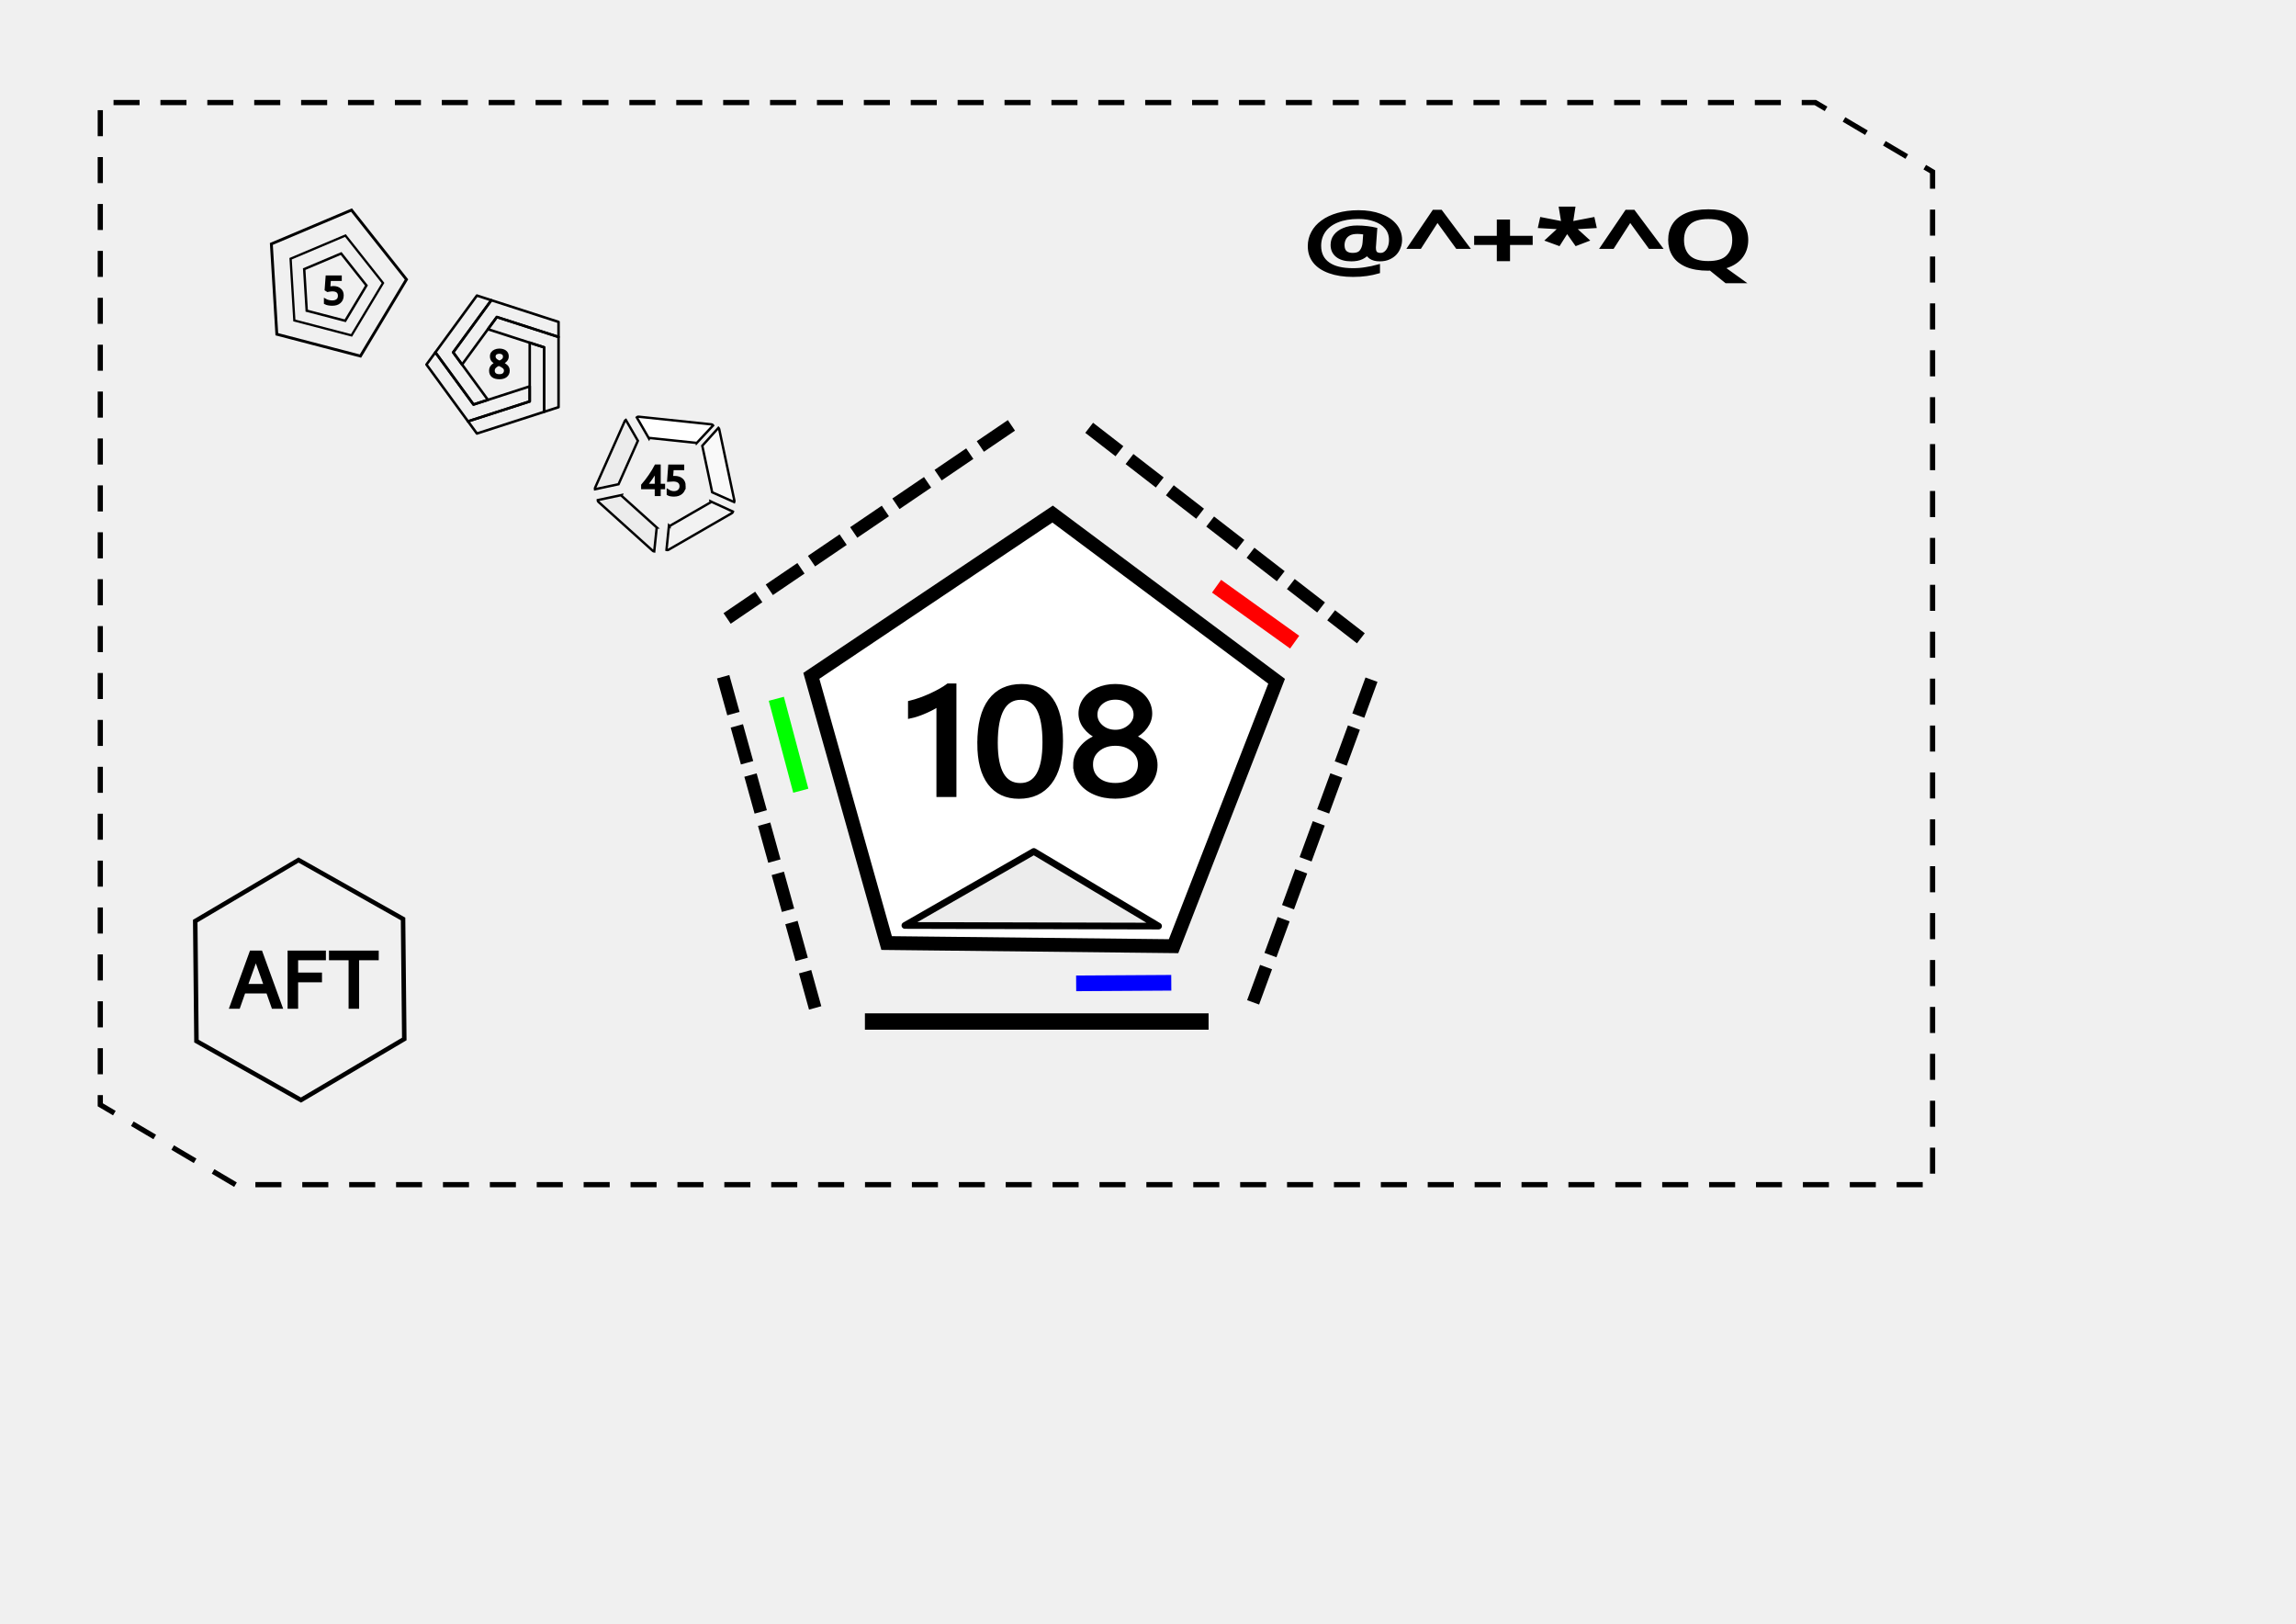
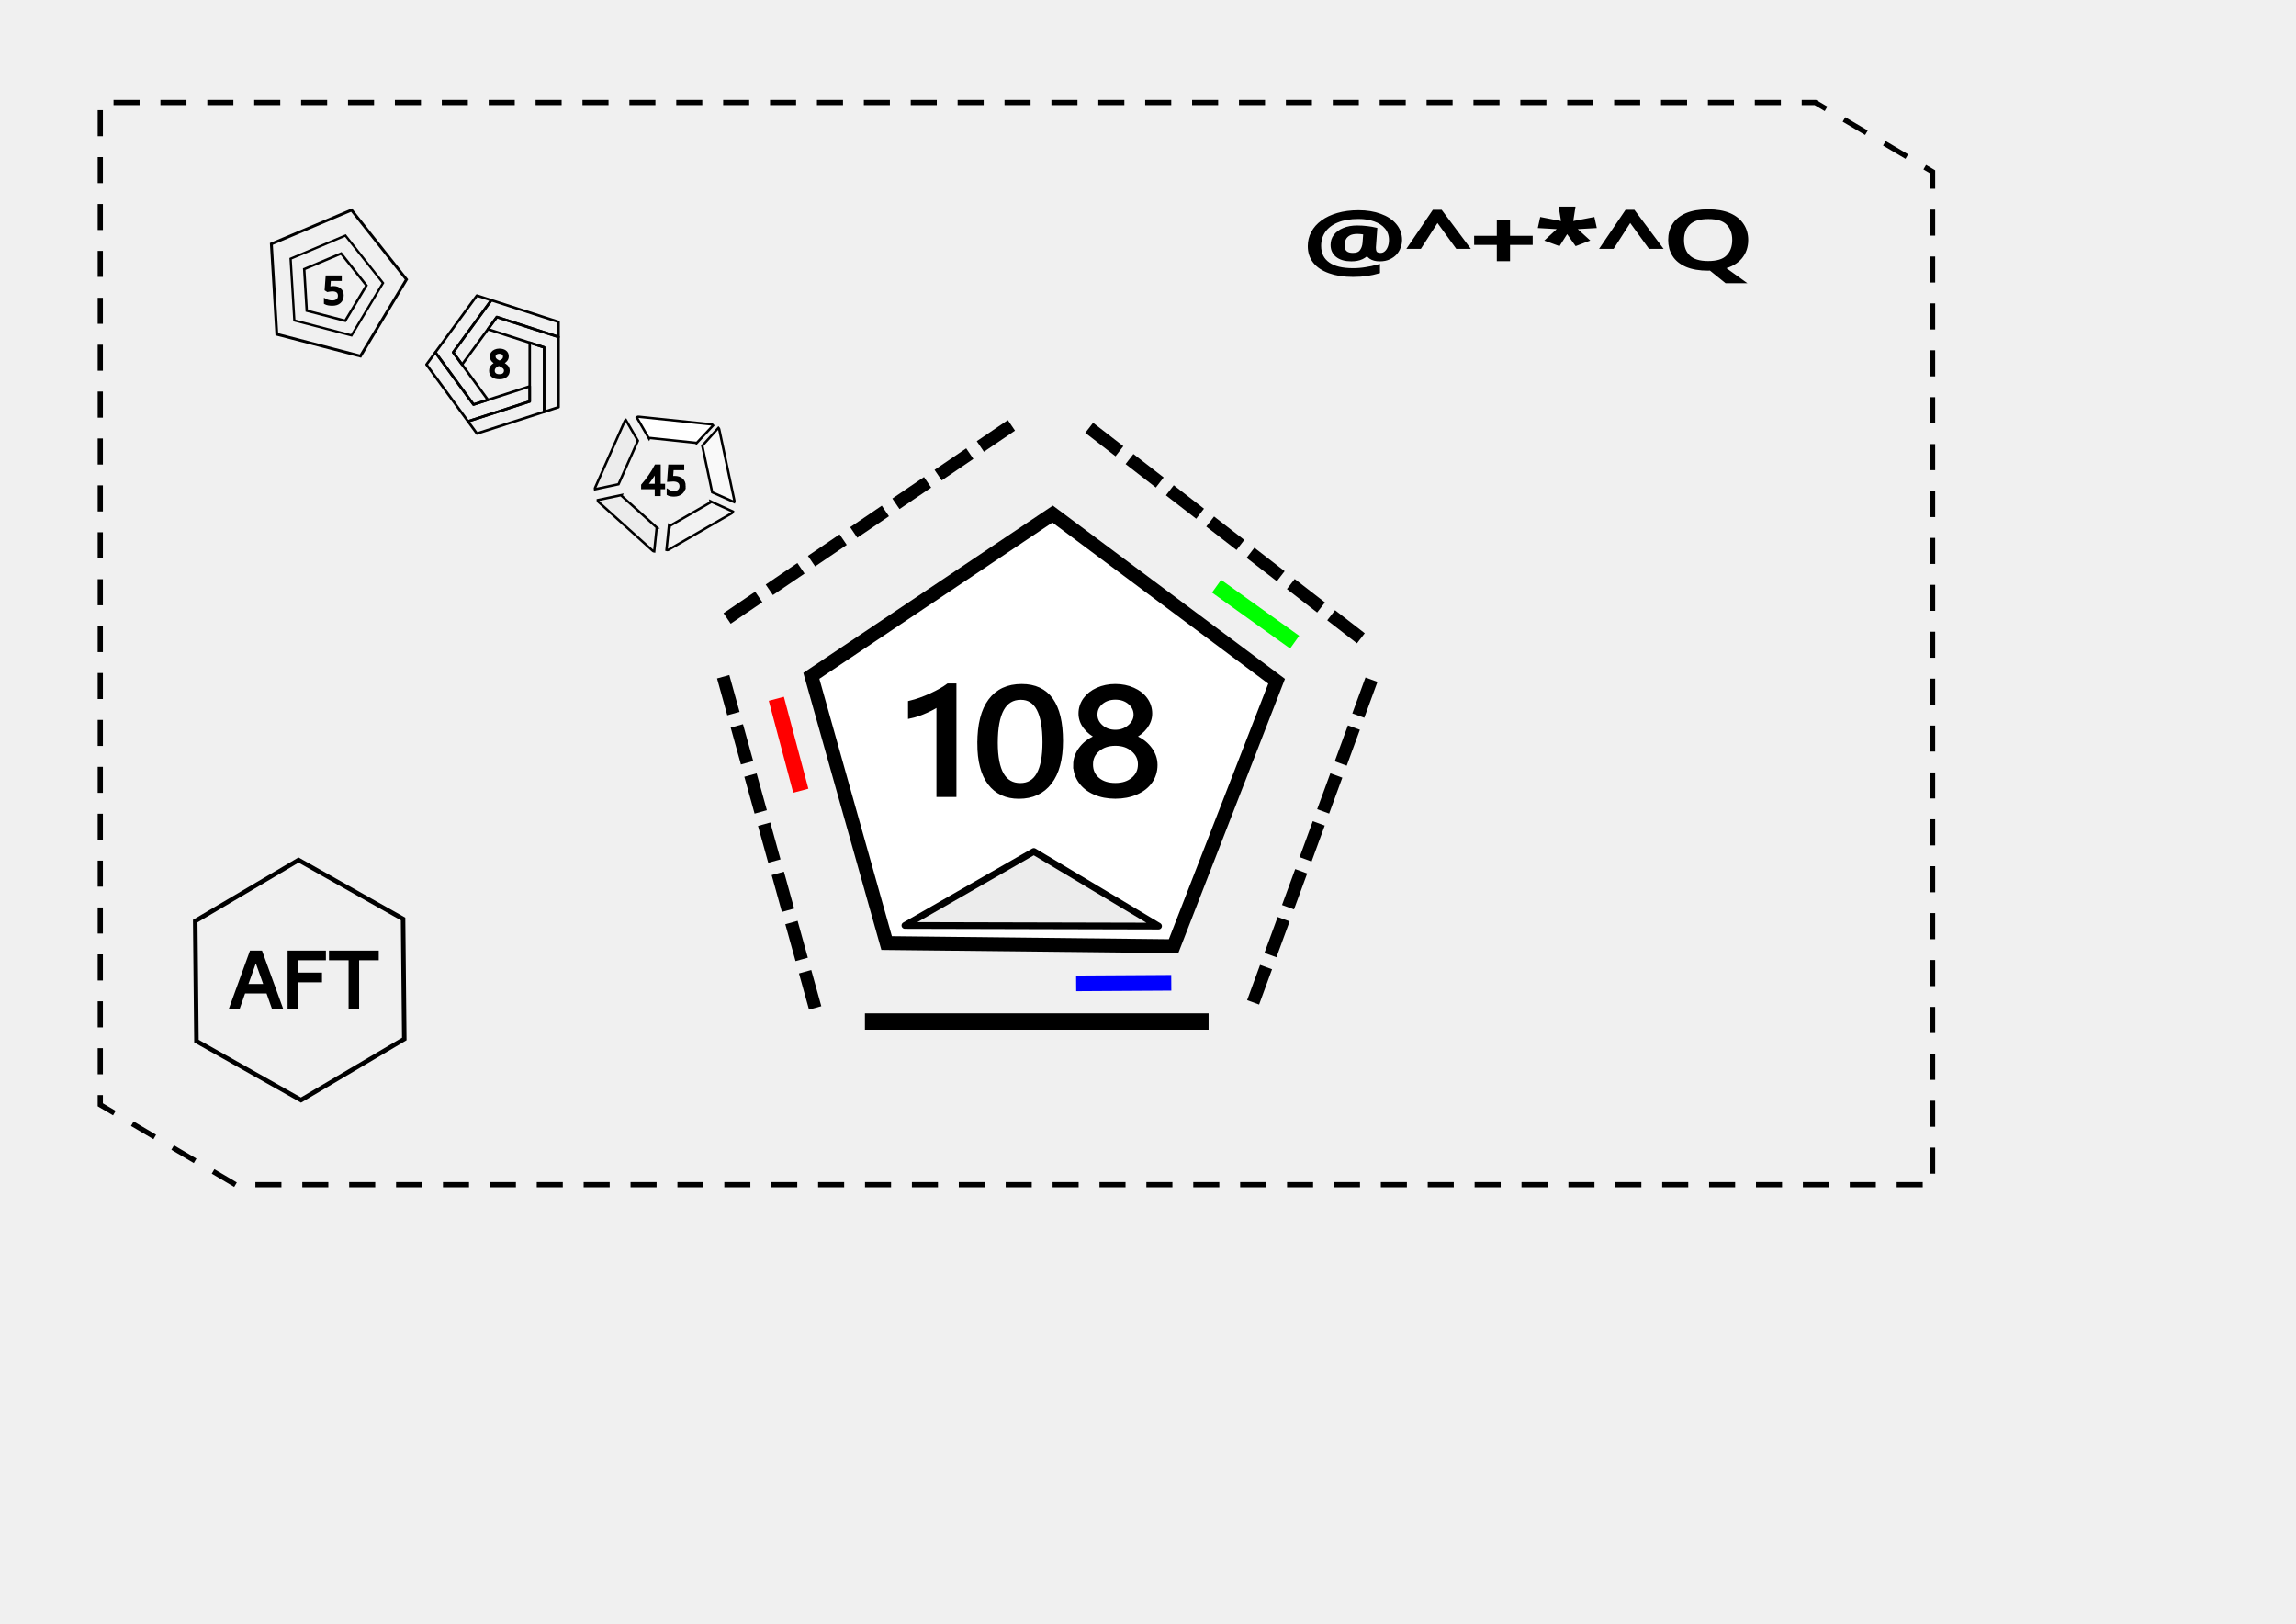
<svg xmlns="http://www.w3.org/2000/svg" width="297mm" height="210mm" viewBox="0 0 297 210" version="1.1" id="svg1">
  <defs id="defs1" />
  <g id="layer1">
    <path id="path30-1" style="fill:none;fill-opacity:1;stroke:#000000;stroke-width:0.674;stroke-miterlimit:6.667;stroke-dasharray:3.37, 2.696;stroke-dashoffset:0" d="M 30.464,153.218 12.974,142.89 V 13.264 H 234.827 l 15.163,8.954 V 153.218 Z" />
    <path style="fill:none;stroke:#000000;stroke-width:0.314;stroke-linecap:butt;stroke-linejoin:miter;stroke-miterlimit:5.5;stroke-dasharray:none;stroke-opacity:1" d="m 47.402,36.921 -2.742,4.566 -4.984,-1.301 -0.326,-5.381 4.778,-2.019 z" id="path16" />
    <path d="m 91.915,64.843 0.025,0.117 -4e-5,1.1e-5 -5.326,3.075 -4.7e-5,4.7e-5 -0.079,-0.071 -0.323,3.159 c 0.025,0.008 0.05,0.015 0.076,0.018 0.064,0.007 0.131,-0.006 0.19,-0.04 l 8.186,-4.726 c 0.059,-0.034 0.103,-0.085 0.13,-0.144 0.008,-0.019 0.015,-0.04 0.02,-0.061 z" fill="#43cb8e" id="path1" style="fill:#f2f2f2;stroke:#000000;stroke-width:0.309;stroke-dasharray:none;stroke-opacity:1" />
    <path d="m 92.246,55.019 c -0.014,-0.021 -0.031,-0.04 -0.05,-0.057 -0.048,-0.043 -0.11,-0.072 -0.177,-0.079 l -9.401,-0.988 c -0.068,-0.008 -0.134,0.008 -0.19,0.04 -0.021,0.012 -0.041,0.027 -0.059,0.044 l 1.584,2.743 0.037,-0.083 6.116,0.643 2.3e-5,-1.2e-5 0.006,0.027 z" fill="#ffaa5b" id="path3" style="fill:#ffffff;stroke:#000000;stroke-width:0.309;stroke-dasharray:none;stroke-opacity:1" />
    <path d="m 92.935,55.332 -2.09,2.321 h 3.5e-5 l 1.279,6.016 -2e-5,1.2e-5 2.853,1.27 c 0.026,-0.059 0.034,-0.126 0.02,-0.193 l -1.965,-9.246 c -0.014,-0.066 -0.049,-0.125 -0.097,-0.168 z" fill="#fee55a" id="path5" style="fill:#f9f9f9;stroke:#000000;stroke-width:0.309;stroke-dasharray:none;stroke-opacity:1" />
    <path d="m 84.952,68.22 -4.57,-4.115 -2.3e-5,-2.3e-5 0.035,-0.08 -3.096,0.654 c -7.43e-4,0.025 5.77e-4,0.05 0.006,0.075 0.013,0.063 0.046,0.122 0.097,0.168 l 7.025,6.325 c 0.05,0.045 0.113,0.072 0.177,0.079 l 0.326,-3.106 z" fill="#60b8fe" id="path6" style="fill:#ececec;stroke:#000000;stroke-width:0.309;stroke-dasharray:none;stroke-dashoffset:0;stroke-opacity:1" />
    <path d="m 80.012,62.628 2.501,-5.619 -1.561,-2.704 c -0.056,0.032 -0.102,0.082 -0.13,0.144 l -3.845,8.635 c -0.028,0.062 -0.034,0.129 -0.02,0.193 z" fill="#ff656f" id="path12-1" style="fill:#ececec;stroke:#000000;stroke-width:0.309;stroke-dasharray:none;stroke-opacity:1" />
    <g id="g2" transform="matrix(1.4142135e-8,-0.9418801,0.9418801,1.4142135e-8,13.21472,101.6555)" style="stroke-width:0.348;stroke-dasharray:none">
      <path id="polygon1" style="fill:none;stroke:#000000;stroke-width:1.725;stroke-linecap:round;stroke-linejoin:round;stroke-dasharray:none" transform="matrix(0.2015509,0,0,0.2015509,44.97225,40.70913)" d="M 31.784,99.183 34.952,109 h 47.842 l 13.574,-42.056 -8.295,-6.068 -9.195,28.49 -3.168,9.817 z" />
      <path id="polygon2" style="fill:none;stroke:#000000;stroke-width:1.725;stroke-linecap:round;stroke-linejoin:round;stroke-dasharray:none" transform="matrix(0.2015509,0,0,0.2015509,44.97225,40.70913)" d="M 96.368,66.944 82.794,109 H 93.048 L 107.832,63.194 72.295,37.201 64,43.269 88.073,60.876 Z" />
      <path id="polygon3" style="fill:none;stroke:#000000;stroke-width:1.725;stroke-linecap:round;stroke-linejoin:round;stroke-dasharray:none" transform="matrix(0.2015509,0,0,0.2015509,44.97225,40.70913)" d="M 64,43.269 72.295,37.201 107.832,63.194 111,53.377 72.295,25.067 36.758,51.059 39.927,60.876 Z" />
      <path id="polygon4" style="fill:none;stroke:#000000;stroke-width:1.725;stroke-linecap:round;stroke-linejoin:round;stroke-dasharray:none" transform="matrix(0.2015509,0,0,0.2015509,44.97225,40.70913)" d="M 49.122,89.366 39.927,60.876 36.758,51.059 72.295,25.067 64,19 25.295,47.31 38.869,89.366 Z" />
      <path id="polygon5" style="fill:none;stroke:#000000;stroke-width:1.725;stroke-linecap:round;stroke-linejoin:round;stroke-dasharray:none" transform="matrix(0.2015509,0,0,0.2015509,44.97225,40.70913)" d="M 17,53.377 31.784,99.183 H 75.71 l 3.168,-9.817 H 49.122 38.869 L 25.295,47.31 Z" />
    </g>
    <path style="fill:none;stroke:#000000;stroke-width:0.291;stroke-linecap:butt;stroke-linejoin:miter;stroke-miterlimit:5.5;stroke-dasharray:none;stroke-opacity:1" d="m 49.543,36.602 -4.07,6.776 -7.398,-1.931 -0.484,-7.986 7.092,-2.996 z" id="path2" />
    <path style="fill:none;stroke:#000000;stroke-width:0.368;stroke-linecap:butt;stroke-linejoin:miter;stroke-miterlimit:5.5;stroke-dasharray:none;stroke-opacity:1" d="M 52.579,36.144 46.627,46.052 35.809,43.228 35.101,31.55 45.471,27.168 Z" id="path29" />
    <path d="m 36.332,130.261 h -1.007 l -0.697,-1.983 h -3.073 l -0.697,1.983 h -0.959 l 2.586,-7.113 h 1.26 z m -1.994,-2.795 -1.245,-3.492 -1.25,3.492 z m 7.61,-3.478 h -3.593 v 2.006 h 3.087 v 0.841 h -3.087 v 3.425 h -0.945 v -7.113 h 4.538 z" id="text121" style="font-size:9.778px;line-height:1.25;letter-spacing:0px;stroke:#000000;stroke-width:0.417" aria-label="AF" />
    <path style="fill:#ffffff;stroke:#000000;stroke-width:1.79;stroke-linecap:butt;stroke-linejoin:miter;stroke-miterlimit:5.5;stroke-dasharray:none;stroke-opacity:1" d="m 151.807,122.374 -37.118,-0.406 -9.737,-34.56 31.21,-20.922 28.975,21.623 z" id="path102" />
    <path style="fill:#000000;fill-opacity:1;stroke:#000000;stroke-width:1.65;stroke-linecap:butt;stroke-linejoin:miter;stroke-dasharray:4.949, 1.65;stroke-dashoffset:0;stroke-opacity:1" d="m 93.547,87.524 11.898,42.833" id="path103" />
    <path style="fill:#000000;fill-opacity:1;stroke:#000000;stroke-width:2.119;stroke-linecap:butt;stroke-linejoin:miter;stroke-dasharray:none;stroke-dashoffset:0;stroke-opacity:1" d="m 111.882,132.116 44.455,0.002" id="path104" />
    <path style="fill:#000000;fill-opacity:1;stroke:#000000;stroke-width:1.65;stroke-linecap:butt;stroke-linejoin:miter;stroke-dasharray:4.949, 1.65;stroke-dashoffset:0;stroke-opacity:1" d="M 94.055,79.987 130.833,55.014" id="path105" />
    <path style="fill:#000000;fill-opacity:1;stroke:#000000;stroke-width:1.65;stroke-linecap:butt;stroke-linejoin:miter;stroke-dasharray:4.949, 1.65;stroke-dashoffset:0;stroke-opacity:1" d="m 140.891,55.329 35.144,27.224" id="path106" />
    <path style="fill:#000000;fill-opacity:1;stroke:#000000;stroke-width:1.65;stroke-linecap:butt;stroke-linejoin:miter;stroke-dasharray:4.949, 1.65;stroke-dashoffset:0;stroke-opacity:1" d="M 177.409,87.904 162.097,129.639" id="path107" />
    <path id="path122" style="fill:#ececec;stroke:#000000;stroke-width:0.866;stroke-linecap:round;stroke-linejoin:round;stroke-dasharray:none;stroke-dashoffset:0;stroke-opacity:1;paint-order:markers fill stroke" d="m 117.052,119.693 8.339,-4.786 8.339,-4.786 8.069,4.827 8.068,4.827 -16.408,-0.041 z" />
    <path d="m 126.718,96.159 q 0,-3.649 1.396,-5.519 1.396,-1.878 4.044,-1.878 5.05,0 5.05,7.067 0,3.489 -1.427,5.341 -1.417,1.842 -3.983,1.842 -2.423,0 -3.757,-1.753 -1.324,-1.753 -1.324,-5.1 z m 2.053,-0.08 q 0,5.492 3.213,5.492 3.162,0 3.162,-5.581 0,-5.777 -3.1,-5.777 -3.275,0 -3.275,5.866 z m 10.347,2.857 q 0,-1.193 0.821,-2.199 0.821,-1.006 2.115,-1.433 -1.037,-0.507 -1.642,-1.3 -0.606,-0.792 -0.606,-1.718 0,-0.979 0.575,-1.789 0.585,-0.81 1.612,-1.273 1.037,-0.463 2.279,-0.463 1.252,0 2.289,0.463 1.037,0.454 1.612,1.264 0.575,0.81 0.575,1.798 0,0.908 -0.595,1.709 -0.585,0.792 -1.632,1.308 1.293,0.436 2.104,1.442 0.811,1.006 0.811,2.19 0,1.175 -0.647,2.11 -0.647,0.926 -1.837,1.442 -1.191,0.516 -2.679,0.516 -1.478,0 -2.659,-0.516 -1.18,-0.516 -1.837,-1.451 -0.657,-0.935 -0.657,-2.101 z m 1.971,-0.08 q 0,1.228 0.873,1.967 0.873,0.739 2.32,0.739 1.417,0 2.31,-0.748 0.903,-0.757 0.903,-1.958 0,-1.139 -0.914,-1.914 -0.903,-0.783 -2.299,-0.783 -1.386,0 -2.289,0.765 -0.903,0.757 -0.903,1.931 z m 0.575,-6.426 q 0,0.926 0.76,1.593 0.76,0.659 1.858,0.659 1.078,0 1.858,-0.668 0.79,-0.668 0.79,-1.584 0,-0.935 -0.76,-1.584 -0.749,-0.65 -1.889,-0.65 -1.129,0 -1.878,0.641 -0.739,0.632 -0.739,1.593 z" id="text123" style="font-size:16.472px;line-height:1.25;letter-spacing:0px;stroke:#000000;stroke-width:0.594" aria-label="08" />
    <text xml:space="preserve" style="font-size:4.991px;line-height:1.25;font-family:sans-serif;letter-spacing:0px;fill:#000000;stroke:#000000;stroke-width:0.312" x="41.741" y="39.341" id="text152">
      <tspan id="tspan152" style="fill:#000000;stroke:#000000;stroke-width:0.312" x="41.741" y="39.341">5</tspan>
    </text>
    <text xml:space="preserve" style="font-size:4.991px;line-height:1.25;font-family:sans-serif;letter-spacing:0px;fill:#000000;stroke:#000000;stroke-width:0.312" x="63.172" y="48.847" id="text153">
      <tspan id="tspan153" style="fill:#000000;stroke:#000000;stroke-width:0.312" x="63.172" y="48.847">8</tspan>
    </text>
    <path d="m 85.312,60.232 v 2.493 h 0.565 v 0.395 h -0.565 v 0.887 h -0.463 v -0.887 h -1.762 v -0.373 q 0.47,-0.529 0.946,-1.219 0.475,-0.69 0.785,-1.296 z m -1.689,2.493 h 1.226 v -1.799 q -0.253,0.456 -0.543,0.885 -0.29,0.426 -0.682,0.914 z m 4.918,0.117 q 0,0.553 -0.368,0.892 -0.366,0.339 -0.985,0.339 -0.531,0 -0.792,-0.158 v -0.487 q 0.383,0.249 0.78,0.249 0.395,0 0.636,-0.217 0.244,-0.219 0.244,-0.58 0,-0.361 -0.253,-0.561 -0.251,-0.202 -0.712,-0.202 -0.356,0 -0.641,0.032 l 0.139,-1.915 h 1.764 v 0.419 h -1.362 l -0.078,1.07 0.344,-0.015 q 0.6,0 0.941,0.3 0.344,0.297 0.344,0.836 z" id="text155" style="font-size:4.233px;line-height:1.25;letter-spacing:0px;stroke:#000000;stroke-width:0.312" aria-label="45" />
    <text xml:space="preserve" style="font-size:12.229px;line-height:1.25;font-family:sans-serif;letter-spacing:0px;fill:#000000;stroke:#000000;stroke-width:0.547;stroke-dasharray:none" x="140.244" y="41.704" id="text151-5" transform="scale(1.202583,0.8315432)">
      <tspan id="tspan151-7" style="fill:#000000;stroke:#000000;stroke-width:0.547;stroke-dasharray:none" x="140.244" y="41.704">@^+*^Q</tspan>
    </text>
    <path id="path1-4" style="fill:none;stroke:#000000;stroke-width:0.582;stroke-dasharray:none;stroke-dashoffset:0" d="m 52.296,134.376 -13.363,7.898 -13.521,-7.624 -0.158,-15.522 13.363,-7.898 13.521,7.624 z" />
    <path d="m 48.783,123.988 h -2.538 v 6.273 h -0.945 v -6.273 h -2.538 v -0.841 h 6.022 z" id="text1" style="font-size:9.778px;line-height:1.25;letter-spacing:0px;stroke:#000000;stroke-width:0.417" aria-label="T" />
    <path d="M 121.43,102.781 V 90.988 q -0.472,0.409 -1.601,0.917 -1.119,0.507 -2.074,0.712 v -1.709 q 1.263,-0.303 2.7,-0.961 1.437,-0.668 2.207,-1.255 h 0.76 v 14.09 z" id="text2" style="font-size:16.472px;line-height:1.25;letter-spacing:0px;stroke:#000000;stroke-width:0.594" aria-label="1" />
-     <path id="path1-2" style="fill:#ff0000;fill-opacity:1;stroke:#000000;stroke-width:0" d="m 157.959,74.994 -1.179,1.646 10.101,7.235 1.179,-1.646 z" />
+     <path id="path1-2" style="fill:#00ff00;fill-opacity:1;stroke:#000000;stroke-width:0" d="m 157.959,74.994 -1.179,1.646 10.101,7.235 1.179,-1.646 z" />
    <g id="g1" transform="rotate(68.93348,134.3539,94.28915)" style="fill:#0000ff;stroke:#000000">
      <path id="path2-4" style="fill:#0000ff;fill-opacity:1;stroke:#000000;stroke-width:0" d="m 167.739,101.942 -1.894,-0.716 4.353,-11.509 1.894,0.716 z" />
    </g>
-     <g id="g4" transform="matrix(-0.9948699,-0.1011628,-0.1011628,0.9948699,279.8012,18.07734)" style="fill:#00ff00;stroke:#000000">
-       <path id="path4" style="fill:#00ff00;fill-opacity:1;stroke:#000000;stroke-width:0" d="m 167.739,101.942 -1.894,-0.716 4.353,-11.509 1.894,0.716 z" />
+     <g id="g4" transform="matrix(-0.9948699,-0.1011628,-0.1011628,0.9948699,279.8012,18.07734)" style="fill:#ff0000;stroke:#000000">
+       <path id="path4" style="fill:#ff0000;fill-opacity:1;stroke:#000000;stroke-width:0" d="m 167.739,101.942 -1.894,-0.716 4.353,-11.509 1.894,0.716 z" />
    </g>
  </g>
</svg>
